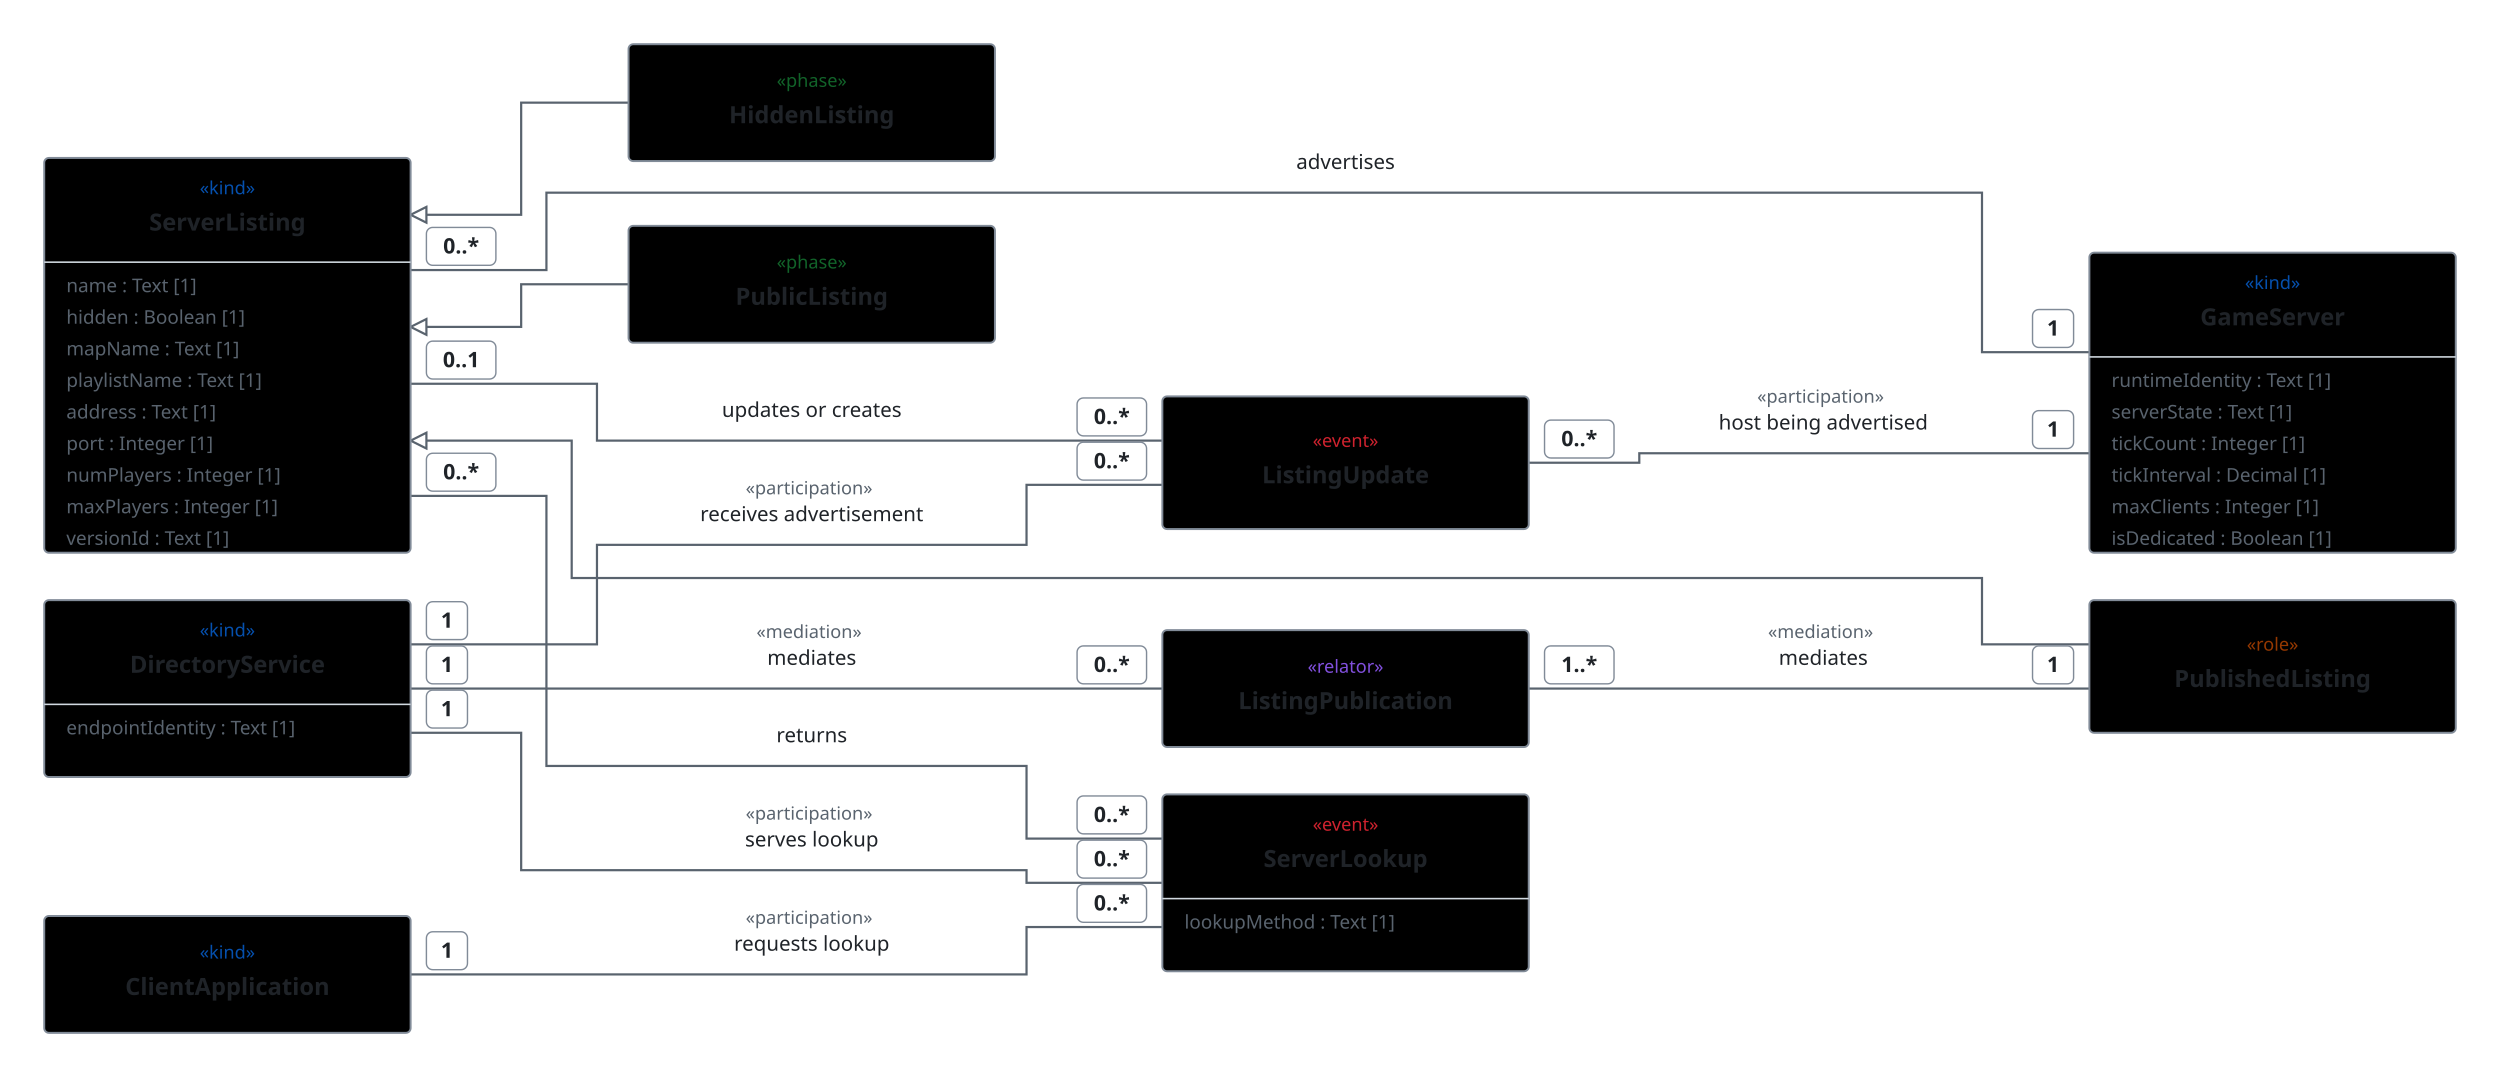
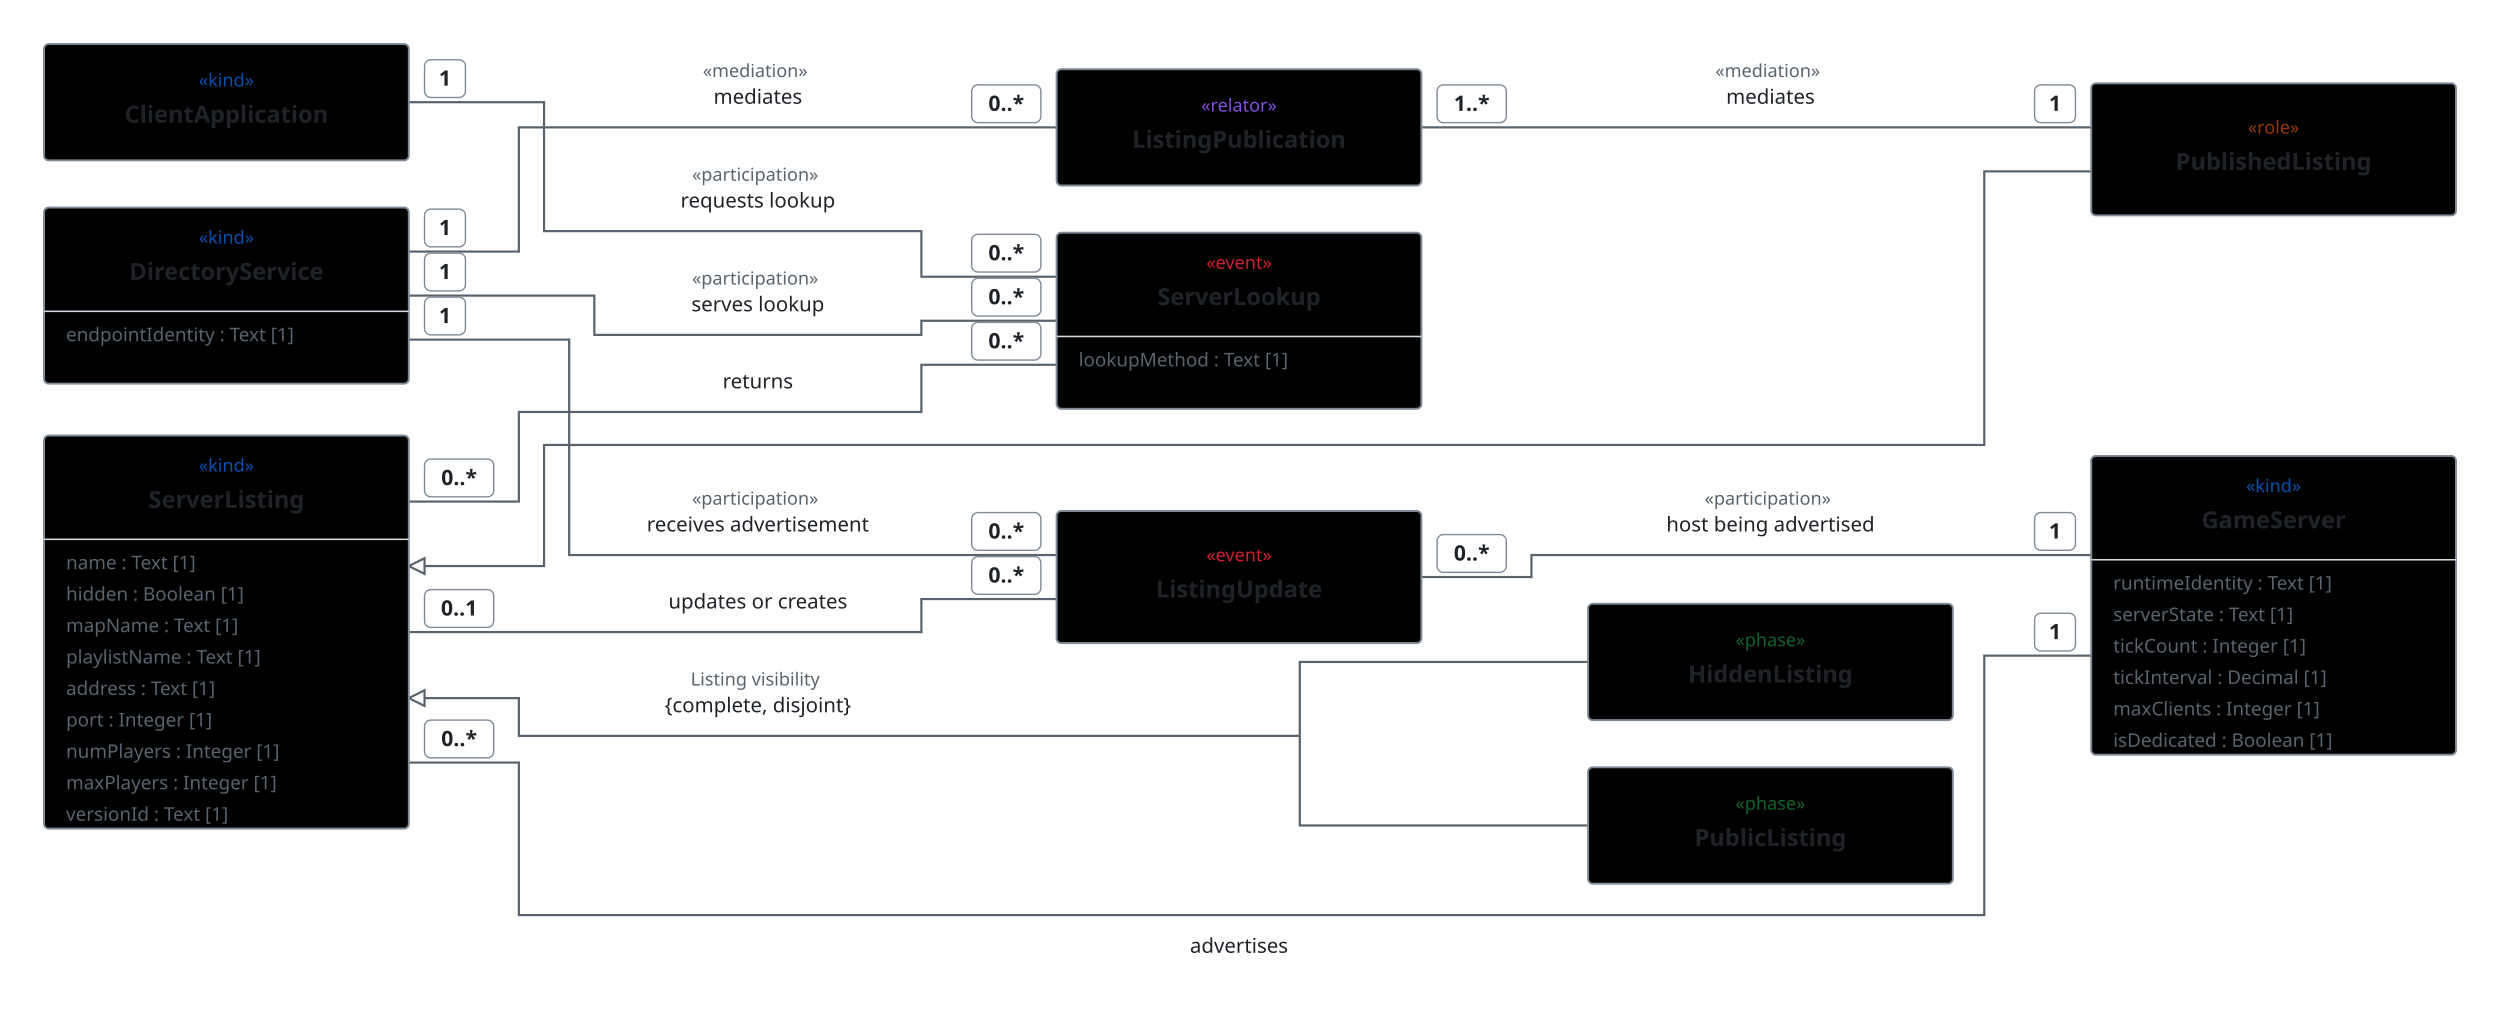
- <svg xmlns="http://www.w3.org/2000/svg" width="1583" height="682" viewBox="0 0 1583 682" role="img" aria-label="R5 server discovery and publication" style="font-family:-apple-system,BlinkMacSystemFont,Segoe UI,Noto Sans,Helvetica,Arial,sans-serif">
+ <svg xmlns="http://www.w3.org/2000/svg" width="1590" height="643" viewBox="0 0 1590 643" role="img" aria-label="R5 server discovery and publication" style="font-family:-apple-system,BlinkMacSystemFont,Segoe UI,Noto Sans,Helvetica,Arial,sans-serif">
  <defs>
    <marker id="inheritance-_R_0_-SHARED" markerWidth="15" markerHeight="12" refX="1" refY="6" orient="auto-start-reverse" markerUnits="userSpaceOnUse">
      <path d="M1 6 L7 1 L13 6 L7 11 Z" fill="var(--canvas,#ffffff)" stroke="var(--diagram-edge,#59636e)" stroke-width="1.4" />
    </marker>
    <marker id="inheritance-_R_0_-SHARED-active" markerWidth="15" markerHeight="12" refX="1" refY="6" orient="auto-start-reverse" markerUnits="userSpaceOnUse">
      <path d="M1 6 L7 1 L13 6 L7 11 Z" fill="var(--canvas,#ffffff)" stroke="var(--accent,#0969da)" stroke-width="1.4" />
    </marker>
    <marker id="inheritance-_R_0_-COMPOSITE" markerWidth="15" markerHeight="12" refX="1" refY="6" orient="auto-start-reverse" markerUnits="userSpaceOnUse">
      <path d="M1 6 L7 1 L13 6 L7 11 Z" fill="var(--diagram-edge,#59636e)" stroke="var(--diagram-edge,#59636e)" stroke-width="1.4" />
    </marker>
    <marker id="inheritance-_R_0_-COMPOSITE-active" markerWidth="15" markerHeight="12" refX="1" refY="6" orient="auto-start-reverse" markerUnits="userSpaceOnUse">
      <path d="M1 6 L7 1 L13 6 L7 11 Z" fill="var(--accent,#0969da)" stroke="var(--accent,#0969da)" stroke-width="1.4" />
    </marker>
    <marker id="inheritance-_R_0_" markerWidth="13" markerHeight="12" refX="11" refY="6" orient="auto" markerUnits="userSpaceOnUse">
      <path d="M1 1 L11 6 L1 11 Z" fill="var(--canvas,#ffffff)" stroke="var(--diagram-inheritance,#59636e)" stroke-width="1.4" />
    </marker>
    <marker id="inheritance-_R_0_-active" markerWidth="13" markerHeight="12" refX="11" refY="6" orient="auto" markerUnits="userSpaceOnUse">
      <path d="M1 1 L11 6 L1 11 Z" fill="var(--canvas,#ffffff)" stroke="var(--accent,#0969da)" stroke-width="1.4" />
    </marker>
  </defs>
  <g class="relation-routes">
+     <g class="diagram-element edge relation-route generalization" data-edge="generalization-set-listing-visibility" data-element-kind="group" data-element-id="generalization-set-listing-visibility" data-target="class-ServerListing" aria-label="Listing visibility: HiddenListing, PublicListing inherit ServerListing; complete, disjoint">
+       <g>
+         <path class="edge-path" d="M826.67 468 L330 468 L330 444 L260 444" fill="none" stroke="var(--diagram-inheritance,#59636e)" stroke-width="1.4" marker-end="url(#inheritance-_R_0_)" />
+       </g>
+     </g>
    <g class="diagram-element edge relation-route generalization" data-edge="generalization-PublishedListing-ServerListing" data-element-kind="edge" data-element-id="generalization-PublishedListing-ServerListing" data-source="class-PublishedListing" data-target="class-ServerListing" aria-label="PublishedListing inherits ServerListing">
      <g>
-         <path class="edge-path" d="M1323 408 L1255 408 L1255 366 L362 366 L362 279 L260 279" fill="none" stroke="var(--diagram-inheritance,#59636e)" stroke-width="1.4" marker-end="url(#inheritance-_R_0_)" />
+         <path class="edge-path" d="M1330 109 L1262 109 L1262 283 L346 283 L346 360 L260 360" fill="none" stroke="var(--diagram-inheritance,#59636e)" stroke-width="1.4" marker-end="url(#inheritance-_R_0_)" />
      </g>
    </g>
    <g class="diagram-element edge relation-route generalization" data-edge="generalization-HiddenListing-ServerListing" data-element-kind="edge" data-element-id="generalization-HiddenListing-ServerListing" data-source="class-HiddenListing" data-target="class-ServerListing" aria-label="HiddenListing inherits ServerListing">
      <g>
-         <path class="edge-path" d="M398 65 L330 65 L330 136 L260 136" fill="none" stroke="var(--diagram-inheritance,#59636e)" stroke-width="1.4" marker-end="url(#inheritance-_R_0_)" />
+         <path class="edge-path" d="M1010 421 L826.67 421 L826.67 468" fill="none" stroke="var(--diagram-inheritance,#59636e)" stroke-width="1.4" />
      </g>
    </g>
    <g class="diagram-element edge relation-route generalization" data-edge="generalization-PublicListing-ServerListing" data-element-kind="edge" data-element-id="generalization-PublicListing-ServerListing" data-source="class-PublicListing" data-target="class-ServerListing" aria-label="PublicListing inherits ServerListing">
      <g>
-         <path class="edge-path" d="M398 180 L330 180 L330 207 L260 207" fill="none" stroke="var(--diagram-inheritance,#59636e)" stroke-width="1.4" marker-end="url(#inheritance-_R_0_)" />
+         <path class="edge-path" d="M1010 525 L826.67 525 L826.67 468" fill="none" stroke="var(--diagram-inheritance,#59636e)" stroke-width="1.4" />
      </g>
    </g>
    <g class="diagram-element edge relation-route" data-edge="relation-backend-ListingPublication-DirectoryService-mediates" data-element-kind="edge" data-element-id="relation-backend-ListingPublication-DirectoryService-mediates" data-source="class-ListingPublication" data-target="class-DirectoryService" aria-label="mediates: ListingPublication (0..*), DirectoryService (1)">
      <g>
-         <path class="edge-path" d="M736 436 L260 436" fill="none" stroke="var(--diagram-edge,#59636e)" stroke-width="1.4" />
+         <path class="edge-path" d="M672 81 L330 81 L330 160 L260 160" fill="none" stroke="var(--diagram-edge,#59636e)" stroke-width="1.4" />
      </g>
    </g>
    <g class="diagram-element edge relation-route" data-edge="relation-backend-ListingPublication-PublishedListing-mediates" data-element-kind="edge" data-element-id="relation-backend-ListingPublication-PublishedListing-mediates" data-source="class-ListingPublication" data-target="class-PublishedListing" aria-label="mediates: ListingPublication (1..*), PublishedListing (1)">
      <g>
-         <path class="edge-path" d="M968 436 L1323 436" fill="none" stroke="var(--diagram-edge,#59636e)" stroke-width="1.4" />
+         <path class="edge-path" d="M904 81 L1330 81" fill="none" stroke="var(--diagram-edge,#59636e)" stroke-width="1.4" />
      </g>
    </g>
    <g class="diagram-element edge relation-route" data-edge="relation-backend-ServerListing-GameServer-advertises" data-element-kind="edge" data-element-id="relation-backend-ServerListing-GameServer-advertises" data-source="class-ServerListing" data-target="class-GameServer" aria-label="advertises: ServerListing (0..*), GameServer (1)">
      <g>
-         <path class="edge-path" d="M260 171 L346 171 L346 122 L1255 122 L1255 223 L1323 223" fill="none" stroke="var(--diagram-edge,#59636e)" stroke-width="1.4" />
+         <path class="edge-path" d="M260 485 L330 485 L330 582 L1262 582 L1262 417 L1330 417" fill="none" stroke="var(--diagram-edge,#59636e)" stroke-width="1.4" />
      </g>
    </g>
    <g class="diagram-element edge relation-route" data-edge="relation-backend-GameServer-ListingUpdate-host-being-advertised" data-element-kind="edge" data-element-id="relation-backend-GameServer-ListingUpdate-host-being-advertised" data-source="class-GameServer" data-target="class-ListingUpdate" aria-label="host being advertised: GameServer (1), ListingUpdate (0..*)">
      <g>
-         <path class="edge-path" d="M1323 287 L1038 287 L1038 293 L968 293" fill="none" stroke="var(--diagram-edge,#59636e)" stroke-width="1.4" />
+         <path class="edge-path" d="M1330 353 L974 353 L974 367 L904 367" fill="none" stroke="var(--diagram-edge,#59636e)" stroke-width="1.4" />
      </g>
    </g>
    <g class="diagram-element edge relation-route" data-edge="relation-backend-DirectoryService-ListingUpdate-receives-advertisement" data-element-kind="edge" data-element-id="relation-backend-DirectoryService-ListingUpdate-receives-advertisement" data-source="class-DirectoryService" data-target="class-ListingUpdate" aria-label="receives advertisement: DirectoryService (1), ListingUpdate (0..*)">
      <g>
-         <path class="edge-path" d="M260 408 L378 408 L378 345 L650 345 L650 307 L736 307" fill="none" stroke="var(--diagram-edge,#59636e)" stroke-width="1.4" />
+         <path class="edge-path" d="M260 216 L362 216 L362 353 L672 353" fill="none" stroke="var(--diagram-edge,#59636e)" stroke-width="1.4" />
      </g>
    </g>
    <g class="diagram-element edge relation-route" data-edge="relation-backend-ListingUpdate-ServerListing-updates-or-creates" data-element-kind="edge" data-element-id="relation-backend-ListingUpdate-ServerListing-updates-or-creates" data-source="class-ListingUpdate" data-target="class-ServerListing" aria-label="updates or creates: ListingUpdate (0..*), ServerListing (0..1)">
      <g>
-         <path class="edge-path" d="M736 279 L378 279 L378 243 L260 243" fill="none" stroke="var(--diagram-edge,#59636e)" stroke-width="1.4" />
+         <path class="edge-path" d="M672 381 L586 381 L586 402 L260 402" fill="none" stroke="var(--diagram-edge,#59636e)" stroke-width="1.4" />
      </g>
    </g>
    <g class="diagram-element edge relation-route" data-edge="relation-backend-ClientApplication-ServerLookup-requests-lookup" data-element-kind="edge" data-element-id="relation-backend-ClientApplication-ServerLookup-requests-lookup" data-source="class-ClientApplication" data-target="class-ServerLookup" aria-label="requests lookup: ClientApplication (1), ServerLookup (0..*)">
      <g>
-         <path class="edge-path" d="M260 617 L650 617 L650 587 L736 587" fill="none" stroke="var(--diagram-edge,#59636e)" stroke-width="1.4" />
+         <path class="edge-path" d="M260 65 L346 65 L346 147 L586 147 L586 176 L672 176" fill="none" stroke="var(--diagram-edge,#59636e)" stroke-width="1.4" />
      </g>
    </g>
    <g class="diagram-element edge relation-route" data-edge="relation-backend-DirectoryService-ServerLookup-serves-lookup" data-element-kind="edge" data-element-id="relation-backend-DirectoryService-ServerLookup-serves-lookup" data-source="class-DirectoryService" data-target="class-ServerLookup" aria-label="serves lookup: DirectoryService (1), ServerLookup (0..*)">
      <g>
-         <path class="edge-path" d="M260 464 L330 464 L330 551 L650 551 L650 559 L736 559" fill="none" stroke="var(--diagram-edge,#59636e)" stroke-width="1.4" />
+         <path class="edge-path" d="M260 188 L378 188 L378 213 L586 213 L586 204 L672 204" fill="none" stroke="var(--diagram-edge,#59636e)" stroke-width="1.4" />
      </g>
    </g>
    <g class="diagram-element edge relation-route" data-edge="relation-backend-ServerLookup-ServerListing-returns" data-element-kind="edge" data-element-id="relation-backend-ServerLookup-ServerListing-returns" data-source="class-ServerLookup" data-target="class-ServerListing" aria-label="returns: ServerLookup (0..*), ServerListing (0..*)">
      <g>
-         <path class="edge-path" d="M736 531 L650 531 L650 485 L346 485 L346 314 L260 314" fill="none" stroke="var(--diagram-edge,#59636e)" stroke-width="1.4" />
+         <path class="edge-path" d="M672 232 L586 232 L586 262 L330 262 L330 319 L260 319" fill="none" stroke="var(--diagram-edge,#59636e)" stroke-width="1.4" />
      </g>
    </g>
  </g>
  <g class="relation-label-layer">
+     <g class="diagram-element edge relation-labels" data-edge="generalization-set-listing-visibility" data-element-kind="group" data-element-id="generalization-set-listing-visibility" aria-hidden="true">
+       <g class="edge-label" transform="translate(405 419)">
+         <rect width="154" height="42" rx="3" fill="var(--canvas,#ffffff)" />
+         <text x="77" text-anchor="middle" fill="var(--diagram-label,#1f2328)" font-size="13">
+           <tspan x="77" y="17" font-size="11.5" fill="var(--diagram-muted,#59636e)">Listing visibility</tspan>
+           <tspan x="77" y="34">{complete, disjoint}</tspan>
+         </text>
+       </g>
+     </g>
    <g class="diagram-element edge relation-labels" data-edge="generalization-PublishedListing-ServerListing" data-element-kind="edge" data-element-id="generalization-PublishedListing-ServerListing" aria-hidden="true" />
    <g class="diagram-element edge relation-labels" data-edge="generalization-HiddenListing-ServerListing" data-element-kind="edge" data-element-id="generalization-HiddenListing-ServerListing" aria-hidden="true" />
    <g class="diagram-element edge relation-labels" data-edge="generalization-PublicListing-ServerListing" data-element-kind="edge" data-element-id="generalization-PublicListing-ServerListing" aria-hidden="true" />
    <g class="diagram-element edge relation-labels" data-edge="relation-backend-ListingPublication-DirectoryService-mediates" data-element-kind="edge" data-element-id="relation-backend-ListingPublication-DirectoryService-mediates" aria-hidden="true">
-       <g class="edge-label" transform="translate(468.5 387)">
+       <g class="edge-label" transform="translate(436.5 32)">
        <rect width="91" height="42" rx="3" fill="var(--canvas,#ffffff)" />
        <text x="45.5" text-anchor="middle" fill="var(--diagram-label,#1f2328)" font-size="13">
          <tspan x="45.5" y="17" font-size="11.5" fill="var(--diagram-muted,#59636e)">«mediation»</tspan>
          <tspan x="45.5" y="34">mediates</tspan>
        </text>
      </g>
-       <g class="edge-label" transform="translate(682 409)">
+       <g class="edge-label" transform="translate(618 54)">
        <g class="multiplicity" data-end="source" data-node-id="class-ListingPublication">
          <rect width="44" height="24" rx="4" fill="var(--canvas,#ffffff)" stroke="var(--diagram-border,#818b98)" stroke-width="0.9" />
          <text x="22" y="16.5" text-anchor="middle" fill="var(--text,#1f2328)" font-size="13.5" font-weight="650">0..*</text>
        </g>
      </g>
-       <g class="edge-label" transform="translate(270 409)">
+       <g class="edge-label" transform="translate(270 133)">
        <g class="multiplicity" data-end="target" data-node-id="class-DirectoryService">
          <rect width="26" height="24" rx="4" fill="var(--canvas,#ffffff)" stroke="var(--diagram-border,#818b98)" stroke-width="0.9" />
          <text x="13" y="16.5" text-anchor="middle" fill="var(--text,#1f2328)" font-size="13.5" font-weight="650">1</text>
        </g>
      </g>
    </g>
    <g class="diagram-element edge relation-labels" data-edge="relation-backend-ListingPublication-PublishedListing-mediates" data-element-kind="edge" data-element-id="relation-backend-ListingPublication-PublishedListing-mediates" aria-hidden="true">
-       <g class="edge-label" transform="translate(1109 387)">
+       <g class="edge-label" transform="translate(1080.5 32)">
        <rect width="91" height="42" rx="3" fill="var(--canvas,#ffffff)" />
        <text x="45.5" text-anchor="middle" fill="var(--diagram-label,#1f2328)" font-size="13">
          <tspan x="45.5" y="17" font-size="11.5" fill="var(--diagram-muted,#59636e)">«mediation»</tspan>
          <tspan x="45.5" y="34">mediates</tspan>
        </text>
      </g>
-       <g class="edge-label" transform="translate(978 409)">
+       <g class="edge-label" transform="translate(914 54)">
        <g class="multiplicity" data-end="source" data-node-id="class-ListingPublication">
          <rect width="44" height="24" rx="4" fill="var(--canvas,#ffffff)" stroke="var(--diagram-border,#818b98)" stroke-width="0.9" />
          <text x="22" y="16.5" text-anchor="middle" fill="var(--text,#1f2328)" font-size="13.5" font-weight="650">1..*</text>
        </g>
      </g>
-       <g class="edge-label" transform="translate(1287 409)">
+       <g class="edge-label" transform="translate(1294 54)">
        <g class="multiplicity" data-end="target" data-node-id="class-PublishedListing">
          <rect width="26" height="24" rx="4" fill="var(--canvas,#ffffff)" stroke="var(--diagram-border,#818b98)" stroke-width="0.9" />
          <text x="13" y="16.5" text-anchor="middle" fill="var(--text,#1f2328)" font-size="13.5" font-weight="650">1</text>
        </g>
      </g>
    </g>
    <g class="diagram-element edge relation-labels" data-edge="relation-backend-ServerListing-GameServer-advertises" data-element-kind="edge" data-element-id="relation-backend-ServerListing-GameServer-advertises" aria-hidden="true">
-       <g class="edge-label" transform="translate(810 90)">
+       <g class="edge-label" transform="translate(746 589)">
        <rect width="84" height="25" rx="3" fill="var(--canvas,#ffffff)" />
        <text x="42" text-anchor="middle" fill="var(--diagram-label,#1f2328)" font-size="13">
          <tspan x="42" y="17">advertises</tspan>
        </text>
      </g>
-       <g class="edge-label" transform="translate(270 144)">
+       <g class="edge-label" transform="translate(270 458)">
        <g class="multiplicity" data-end="source" data-node-id="class-ServerListing">
          <rect width="44" height="24" rx="4" fill="var(--canvas,#ffffff)" stroke="var(--diagram-border,#818b98)" stroke-width="0.9" />
          <text x="22" y="16.5" text-anchor="middle" fill="var(--text,#1f2328)" font-size="13.5" font-weight="650">0..*</text>
        </g>
      </g>
-       <g class="edge-label" transform="translate(1287 196)">
+       <g class="edge-label" transform="translate(1294 390)">
        <g class="multiplicity" data-end="target" data-node-id="class-GameServer">
          <rect width="26" height="24" rx="4" fill="var(--canvas,#ffffff)" stroke="var(--diagram-border,#818b98)" stroke-width="0.9" />
          <text x="13" y="16.5" text-anchor="middle" fill="var(--text,#1f2328)" font-size="13.5" font-weight="650">1</text>
        </g>
      </g>
    </g>
    <g class="diagram-element edge relation-labels" data-edge="relation-backend-GameServer-ListingUpdate-host-being-advertised" data-element-kind="edge" data-element-id="relation-backend-GameServer-ListingUpdate-host-being-advertised" aria-hidden="true">
-       <g class="edge-label" transform="translate(1074 238)">
+       <g class="edge-label" transform="translate(1045.5 304)">
        <rect width="161" height="42" rx="3" fill="var(--canvas,#ffffff)" />
        <text x="80.5" text-anchor="middle" fill="var(--diagram-label,#1f2328)" font-size="13">
          <tspan x="80.5" y="17" font-size="11.5" fill="var(--diagram-muted,#59636e)">«participation»</tspan>
          <tspan x="80.5" y="34">host being advertised</tspan>
        </text>
      </g>
-       <g class="edge-label" transform="translate(1287 260)">
+       <g class="edge-label" transform="translate(1294 326)">
        <g class="multiplicity" data-end="source" data-node-id="class-GameServer">
          <rect width="26" height="24" rx="4" fill="var(--canvas,#ffffff)" stroke="var(--diagram-border,#818b98)" stroke-width="0.9" />
          <text x="13" y="16.5" text-anchor="middle" fill="var(--text,#1f2328)" font-size="13.5" font-weight="650">1</text>
        </g>
      </g>
-       <g class="edge-label" transform="translate(978 266)">
+       <g class="edge-label" transform="translate(914 340)">
        <g class="multiplicity" data-end="target" data-node-id="class-ListingUpdate">
          <rect width="44" height="24" rx="4" fill="var(--canvas,#ffffff)" stroke="var(--diagram-border,#818b98)" stroke-width="0.9" />
          <text x="22" y="16.5" text-anchor="middle" fill="var(--text,#1f2328)" font-size="13.5" font-weight="650">0..*</text>
        </g>
      </g>
    </g>
    <g class="diagram-element edge relation-labels" data-edge="relation-backend-DirectoryService-ListingUpdate-receives-advertisement" data-element-kind="edge" data-element-id="relation-backend-DirectoryService-ListingUpdate-receives-advertisement" aria-hidden="true">
-       <g class="edge-label" transform="translate(430 296)">
+       <g class="edge-label" transform="translate(398 304)">
        <rect width="168" height="42" rx="3" fill="var(--canvas,#ffffff)" />
        <text x="84" text-anchor="middle" fill="var(--diagram-label,#1f2328)" font-size="13">
          <tspan x="84" y="17" font-size="11.5" fill="var(--diagram-muted,#59636e)">«participation»</tspan>
          <tspan x="84" y="34">receives advertisement</tspan>
        </text>
      </g>
-       <g class="edge-label" transform="translate(270 381)">
+       <g class="edge-label" transform="translate(270 189)">
        <g class="multiplicity" data-end="source" data-node-id="class-DirectoryService">
          <rect width="26" height="24" rx="4" fill="var(--canvas,#ffffff)" stroke="var(--diagram-border,#818b98)" stroke-width="0.9" />
          <text x="13" y="16.5" text-anchor="middle" fill="var(--text,#1f2328)" font-size="13.5" font-weight="650">1</text>
        </g>
      </g>
-       <g class="edge-label" transform="translate(682 280)">
+       <g class="edge-label" transform="translate(618 326)">
        <g class="multiplicity" data-end="target" data-node-id="class-ListingUpdate">
          <rect width="44" height="24" rx="4" fill="var(--canvas,#ffffff)" stroke="var(--diagram-border,#818b98)" stroke-width="0.9" />
          <text x="22" y="16.5" text-anchor="middle" fill="var(--text,#1f2328)" font-size="13.5" font-weight="650">0..*</text>
        </g>
      </g>
    </g>
    <g class="diagram-element edge relation-labels" data-edge="relation-backend-ListingUpdate-ServerListing-updates-or-creates" data-element-kind="edge" data-element-id="relation-backend-ListingUpdate-ServerListing-updates-or-creates" aria-hidden="true">
-       <g class="edge-label" transform="translate(444 247)">
+       <g class="edge-label" transform="translate(412 370)">
        <rect width="140" height="25" rx="3" fill="var(--canvas,#ffffff)" />
        <text x="70" text-anchor="middle" fill="var(--diagram-label,#1f2328)" font-size="13">
          <tspan x="70" y="17">updates or creates</tspan>
        </text>
      </g>
-       <g class="edge-label" transform="translate(682 252)">
+       <g class="edge-label" transform="translate(618 354)">
        <g class="multiplicity" data-end="source" data-node-id="class-ListingUpdate">
          <rect width="44" height="24" rx="4" fill="var(--canvas,#ffffff)" stroke="var(--diagram-border,#818b98)" stroke-width="0.9" />
          <text x="22" y="16.5" text-anchor="middle" fill="var(--text,#1f2328)" font-size="13.5" font-weight="650">0..*</text>
        </g>
      </g>
-       <g class="edge-label" transform="translate(270 216)">
+       <g class="edge-label" transform="translate(270 375)">
        <g class="multiplicity" data-end="target" data-node-id="class-ServerListing">
          <rect width="44" height="24" rx="4" fill="var(--canvas,#ffffff)" stroke="var(--diagram-border,#818b98)" stroke-width="0.9" />
          <text x="22" y="16.5" text-anchor="middle" fill="var(--text,#1f2328)" font-size="13.5" font-weight="650">0..1</text>
        </g>
      </g>
    </g>
    <g class="diagram-element edge relation-labels" data-edge="relation-backend-ClientApplication-ServerLookup-requests-lookup" data-element-kind="edge" data-element-id="relation-backend-ClientApplication-ServerLookup-requests-lookup" aria-hidden="true">
-       <g class="edge-label" transform="translate(454.5 568)">
+       <g class="edge-label" transform="translate(422.5 98)">
        <rect width="119" height="42" rx="3" fill="var(--canvas,#ffffff)" />
        <text x="59.5" text-anchor="middle" fill="var(--diagram-label,#1f2328)" font-size="13">
          <tspan x="59.5" y="17" font-size="11.5" fill="var(--diagram-muted,#59636e)">«participation»</tspan>
          <tspan x="59.5" y="34">requests lookup</tspan>
        </text>
      </g>
-       <g class="edge-label" transform="translate(270 590)">
+       <g class="edge-label" transform="translate(270 38)">
        <g class="multiplicity" data-end="source" data-node-id="class-ClientApplication">
          <rect width="26" height="24" rx="4" fill="var(--canvas,#ffffff)" stroke="var(--diagram-border,#818b98)" stroke-width="0.9" />
          <text x="13" y="16.5" text-anchor="middle" fill="var(--text,#1f2328)" font-size="13.5" font-weight="650">1</text>
        </g>
      </g>
-       <g class="edge-label" transform="translate(682 560)">
+       <g class="edge-label" transform="translate(618 149)">
        <g class="multiplicity" data-end="target" data-node-id="class-ServerLookup">
          <rect width="44" height="24" rx="4" fill="var(--canvas,#ffffff)" stroke="var(--diagram-border,#818b98)" stroke-width="0.9" />
          <text x="22" y="16.5" text-anchor="middle" fill="var(--text,#1f2328)" font-size="13.5" font-weight="650">0..*</text>
        </g>
      </g>
    </g>
    <g class="diagram-element edge relation-labels" data-edge="relation-backend-DirectoryService-ServerLookup-serves-lookup" data-element-kind="edge" data-element-id="relation-backend-DirectoryService-ServerLookup-serves-lookup" aria-hidden="true">
-       <g class="edge-label" transform="translate(454.5 502)">
+       <g class="edge-label" transform="translate(422.5 164)">
        <rect width="119" height="42" rx="3" fill="var(--canvas,#ffffff)" />
        <text x="59.5" text-anchor="middle" fill="var(--diagram-label,#1f2328)" font-size="13">
          <tspan x="59.5" y="17" font-size="11.5" fill="var(--diagram-muted,#59636e)">«participation»</tspan>
          <tspan x="59.5" y="34">serves lookup</tspan>
        </text>
      </g>
-       <g class="edge-label" transform="translate(270 437)">
+       <g class="edge-label" transform="translate(270 161)">
        <g class="multiplicity" data-end="source" data-node-id="class-DirectoryService">
          <rect width="26" height="24" rx="4" fill="var(--canvas,#ffffff)" stroke="var(--diagram-border,#818b98)" stroke-width="0.9" />
          <text x="13" y="16.5" text-anchor="middle" fill="var(--text,#1f2328)" font-size="13.5" font-weight="650">1</text>
        </g>
      </g>
-       <g class="edge-label" transform="translate(682 532)">
+       <g class="edge-label" transform="translate(618 177)">
        <g class="multiplicity" data-end="target" data-node-id="class-ServerLookup">
          <rect width="44" height="24" rx="4" fill="var(--canvas,#ffffff)" stroke="var(--diagram-border,#818b98)" stroke-width="0.9" />
          <text x="22" y="16.5" text-anchor="middle" fill="var(--text,#1f2328)" font-size="13.5" font-weight="650">0..*</text>
        </g>
      </g>
    </g>
    <g class="diagram-element edge relation-labels" data-edge="relation-backend-ServerLookup-ServerListing-returns" data-element-kind="edge" data-element-id="relation-backend-ServerLookup-ServerListing-returns" aria-hidden="true">
-       <g class="edge-label" transform="translate(482.5 453)">
+       <g class="edge-label" transform="translate(450.5 230)">
        <rect width="63" height="25" rx="3" fill="var(--canvas,#ffffff)" />
        <text x="31.5" text-anchor="middle" fill="var(--diagram-label,#1f2328)" font-size="13">
          <tspan x="31.5" y="17">returns</tspan>
        </text>
      </g>
-       <g class="edge-label" transform="translate(682 504)">
+       <g class="edge-label" transform="translate(618 205)">
        <g class="multiplicity" data-end="source" data-node-id="class-ServerLookup">
          <rect width="44" height="24" rx="4" fill="var(--canvas,#ffffff)" stroke="var(--diagram-border,#818b98)" stroke-width="0.9" />
          <text x="22" y="16.5" text-anchor="middle" fill="var(--text,#1f2328)" font-size="13.5" font-weight="650">0..*</text>
        </g>
      </g>
-       <g class="edge-label" transform="translate(270 287)">
+       <g class="edge-label" transform="translate(270 292)">
        <g class="multiplicity" data-end="target" data-node-id="class-ServerListing">
          <rect width="44" height="24" rx="4" fill="var(--canvas,#ffffff)" stroke="var(--diagram-border,#818b98)" stroke-width="0.9" />
          <text x="22" y="16.5" text-anchor="middle" fill="var(--text,#1f2328)" font-size="13.5" font-weight="650">0..*</text>
        </g>
      </g>
    </g>
  </g>
  <g class="node-layer">
-     <g id="node-class-GameServer" class="diagram-element node" data-name="GameServer" data-node-id="class-GameServer" data-element-kind="node" data-element-id="class-GameServer" aria-label="GameServer" transform="translate(1323 160)">
+     <g id="node-class-GameServer" class="diagram-element node" data-name="GameServer" data-node-id="class-GameServer" data-element-kind="node" data-element-id="class-GameServer" aria-label="GameServer" transform="translate(1330 290)">
      <rect class="node-box" width="232" height="190" rx="3" fill="var(--node-kind,var(--surface,#f6f8fa))" stroke="var(--diagram-border,#818b98)" stroke-width="1.25" vector-effect="non-scaling-stroke" />
      <text x="116" y="23" text-anchor="middle" fill="var(--type-kind,#0550ae)" font-size="11.5">«kind»</text>
      <text x="116" y="46" text-anchor="middle" fill="var(--text,#1f2328)" font-size="15" font-weight="600">GameServer</text>
      <path d="M0 66 H232" stroke="var(--diagram-divider,#d1d9e0)" />
      <g class="attributes" fill="var(--diagram-attribute,#59636e)" font-size="12">
        <text x="14" y="85">runtimeIdentity : Text [1]</text>
        <text x="14" y="105">serverState : Text [1]</text>
        <text x="14" y="125">tickCount : Integer [1]</text>
        <text x="14" y="145">tickInterval : Decimal [1]</text>
        <text x="14" y="165">maxClients : Integer [1]</text>
        <text x="14" y="185">isDedicated : Boolean [1]</text>
      </g>
    </g>
-     <g id="node-class-ClientApplication" class="diagram-element node" data-name="ClientApplication" data-node-id="class-ClientApplication" data-element-kind="node" data-element-id="class-ClientApplication" aria-label="ClientApplication" transform="translate(28 580)">
+     <g id="node-class-ClientApplication" class="diagram-element node" data-name="ClientApplication" data-node-id="class-ClientApplication" data-element-kind="node" data-element-id="class-ClientApplication" aria-label="ClientApplication" transform="translate(28 28)">
      <rect class="node-box" width="232" height="74" rx="3" fill="var(--node-kind,var(--surface,#f6f8fa))" stroke="var(--diagram-border,#818b98)" stroke-width="1.25" vector-effect="non-scaling-stroke" />
      <text x="116" y="27" text-anchor="middle" fill="var(--type-kind,#0550ae)" font-size="11.5">«kind»</text>
      <text x="116" y="50" text-anchor="middle" fill="var(--text,#1f2328)" font-size="15" font-weight="600">ClientApplication</text>
    </g>
-     <g id="node-class-DirectoryService" class="diagram-element node" data-name="DirectoryService" data-node-id="class-DirectoryService" data-element-kind="node" data-element-id="class-DirectoryService" aria-label="DirectoryService" transform="translate(28 380)">
+     <g id="node-class-DirectoryService" class="diagram-element node" data-name="DirectoryService" data-node-id="class-DirectoryService" data-element-kind="node" data-element-id="class-DirectoryService" aria-label="DirectoryService" transform="translate(28 132)">
      <rect class="node-box" width="232" height="112" rx="3" fill="var(--node-kind,var(--surface,#f6f8fa))" stroke="var(--diagram-border,#818b98)" stroke-width="1.25" vector-effect="non-scaling-stroke" />
      <text x="116" y="23" text-anchor="middle" fill="var(--type-kind,#0550ae)" font-size="11.5">«kind»</text>
      <text x="116" y="46" text-anchor="middle" fill="var(--text,#1f2328)" font-size="15" font-weight="600">DirectoryService</text>
      <path d="M0 66 H232" stroke="var(--diagram-divider,#d1d9e0)" />
      <g class="attributes" fill="var(--diagram-attribute,#59636e)" font-size="12">
        <text x="14" y="85">endpointIdentity : Text [1]</text>
      </g>
    </g>
-     <g id="node-class-ServerListing" class="diagram-element node" data-name="ServerListing" data-node-id="class-ServerListing" data-element-kind="node" data-element-id="class-ServerListing" aria-label="ServerListing" transform="translate(28 100)">
+     <g id="node-class-ServerListing" class="diagram-element node" data-name="ServerListing" data-node-id="class-ServerListing" data-element-kind="node" data-element-id="class-ServerListing" aria-label="ServerListing" transform="translate(28 277)">
      <rect class="node-box" width="232" height="250" rx="3" fill="var(--node-kind,var(--surface,#f6f8fa))" stroke="var(--diagram-border,#818b98)" stroke-width="1.25" vector-effect="non-scaling-stroke" />
      <text x="116" y="23" text-anchor="middle" fill="var(--type-kind,#0550ae)" font-size="11.5">«kind»</text>
      <text x="116" y="46" text-anchor="middle" fill="var(--text,#1f2328)" font-size="15" font-weight="600">ServerListing</text>
      <path d="M0 66 H232" stroke="var(--diagram-divider,#d1d9e0)" />
      <g class="attributes" fill="var(--diagram-attribute,#59636e)" font-size="12">
        <text x="14" y="85">name : Text [1]</text>
        <text x="14" y="105">hidden : Boolean [1]</text>
        <text x="14" y="125">mapName : Text [1]</text>
        <text x="14" y="145">playlistName : Text [1]</text>
        <text x="14" y="165">address : Text [1]</text>
        <text x="14" y="185">port : Integer [1]</text>
        <text x="14" y="205">numPlayers : Integer [1]</text>
        <text x="14" y="225">maxPlayers : Integer [1]</text>
        <text x="14" y="245">versionId : Text [1]</text>
      </g>
    </g>
-     <g id="node-class-PublishedListing" class="diagram-element node" data-name="PublishedListing" data-node-id="class-PublishedListing" data-element-kind="node" data-element-id="class-PublishedListing" aria-label="PublishedListing" transform="translate(1323 380)">
+     <g id="node-class-PublishedListing" class="diagram-element node" data-name="PublishedListing" data-node-id="class-PublishedListing" data-element-kind="node" data-element-id="class-PublishedListing" aria-label="PublishedListing" transform="translate(1330 53)">
      <rect class="node-box" width="232" height="84" rx="3" fill="var(--node-role,var(--surface,#f6f8fa))" stroke="var(--diagram-border,#818b98)" stroke-width="1.25" vector-effect="non-scaling-stroke" />
      <text x="116" y="32" text-anchor="middle" fill="var(--type-role,#953800)" font-size="11.5">«role»</text>
      <text x="116" y="55" text-anchor="middle" fill="var(--text,#1f2328)" font-size="15" font-weight="600">PublishedListing</text>
    </g>
-     <g id="node-class-ListingPublication" class="diagram-element node" data-name="ListingPublication" data-node-id="class-ListingPublication" data-element-kind="node" data-element-id="class-ListingPublication" aria-label="ListingPublication" transform="translate(736 399)">
+     <g id="node-class-ListingPublication" class="diagram-element node" data-name="ListingPublication" data-node-id="class-ListingPublication" data-element-kind="node" data-element-id="class-ListingPublication" aria-label="ListingPublication" transform="translate(672 44)">
      <rect class="node-box" width="232" height="74" rx="3" fill="var(--node-relator,var(--surface,#f6f8fa))" stroke="var(--diagram-border,#818b98)" stroke-width="1.25" vector-effect="non-scaling-stroke" />
      <text x="116" y="27" text-anchor="middle" fill="var(--type-relator,#8250df)" font-size="11.5">«relator»</text>
      <text x="116" y="50" text-anchor="middle" fill="var(--text,#1f2328)" font-size="15" font-weight="600">ListingPublication</text>
    </g>
-     <g id="node-class-HiddenListing" class="diagram-element node" data-name="HiddenListing" data-node-id="class-HiddenListing" data-element-kind="node" data-element-id="class-HiddenListing" aria-label="HiddenListing" transform="translate(398 28)">
+     <g id="node-class-HiddenListing" class="diagram-element node" data-name="HiddenListing" data-node-id="class-HiddenListing" data-element-kind="node" data-element-id="class-HiddenListing" aria-label="HiddenListing" transform="translate(1010 384)">
      <rect class="node-box" width="232" height="74" rx="3" fill="var(--node-phase,var(--surface,#f6f8fa))" stroke="var(--diagram-border,#818b98)" stroke-width="1.25" vector-effect="non-scaling-stroke" />
      <text x="116" y="27" text-anchor="middle" fill="var(--type-phase,#116329)" font-size="11.5">«phase»</text>
      <text x="116" y="50" text-anchor="middle" fill="var(--text,#1f2328)" font-size="15" font-weight="600">HiddenListing</text>
    </g>
-     <g id="node-class-PublicListing" class="diagram-element node" data-name="PublicListing" data-node-id="class-PublicListing" data-element-kind="node" data-element-id="class-PublicListing" aria-label="PublicListing" transform="translate(398 143)">
+     <g id="node-class-PublicListing" class="diagram-element node" data-name="PublicListing" data-node-id="class-PublicListing" data-element-kind="node" data-element-id="class-PublicListing" aria-label="PublicListing" transform="translate(1010 488)">
      <rect class="node-box" width="232" height="74" rx="3" fill="var(--node-phase,var(--surface,#f6f8fa))" stroke="var(--diagram-border,#818b98)" stroke-width="1.25" vector-effect="non-scaling-stroke" />
      <text x="116" y="27" text-anchor="middle" fill="var(--type-phase,#116329)" font-size="11.5">«phase»</text>
      <text x="116" y="50" text-anchor="middle" fill="var(--text,#1f2328)" font-size="15" font-weight="600">PublicListing</text>
    </g>
-     <g id="node-class-ListingUpdate" class="diagram-element node" data-name="ListingUpdate" data-node-id="class-ListingUpdate" data-element-kind="node" data-element-id="class-ListingUpdate" aria-label="ListingUpdate" transform="translate(736 251)">
+     <g id="node-class-ListingUpdate" class="diagram-element node" data-name="ListingUpdate" data-node-id="class-ListingUpdate" data-element-kind="node" data-element-id="class-ListingUpdate" aria-label="ListingUpdate" transform="translate(672 325)">
      <rect class="node-box" width="232" height="84" rx="3" fill="var(--node-event,var(--surface,#f6f8fa))" stroke="var(--diagram-border,#818b98)" stroke-width="1.25" vector-effect="non-scaling-stroke" />
      <text x="116" y="32" text-anchor="middle" fill="var(--type-event,#cf222e)" font-size="11.5">«event»</text>
      <text x="116" y="55" text-anchor="middle" fill="var(--text,#1f2328)" font-size="15" font-weight="600">ListingUpdate</text>
    </g>
-     <g id="node-class-ServerLookup" class="diagram-element node" data-name="ServerLookup" data-node-id="class-ServerLookup" data-element-kind="node" data-element-id="class-ServerLookup" aria-label="ServerLookup" transform="translate(736 503)">
+     <g id="node-class-ServerLookup" class="diagram-element node" data-name="ServerLookup" data-node-id="class-ServerLookup" data-element-kind="node" data-element-id="class-ServerLookup" aria-label="ServerLookup" transform="translate(672 148)">
      <rect class="node-box" width="232" height="112" rx="3" fill="var(--node-event,var(--surface,#f6f8fa))" stroke="var(--diagram-border,#818b98)" stroke-width="1.25" vector-effect="non-scaling-stroke" />
      <text x="116" y="23" text-anchor="middle" fill="var(--type-event,#cf222e)" font-size="11.5">«event»</text>
      <text x="116" y="46" text-anchor="middle" fill="var(--text,#1f2328)" font-size="15" font-weight="600">ServerLookup</text>
      <path d="M0 66 H232" stroke="var(--diagram-divider,#d1d9e0)" />
      <g class="attributes" fill="var(--diagram-attribute,#59636e)" font-size="12">
        <text x="14" y="85">lookupMethod : Text [1]</text>
      </g>
    </g>
  </g>
</svg>
